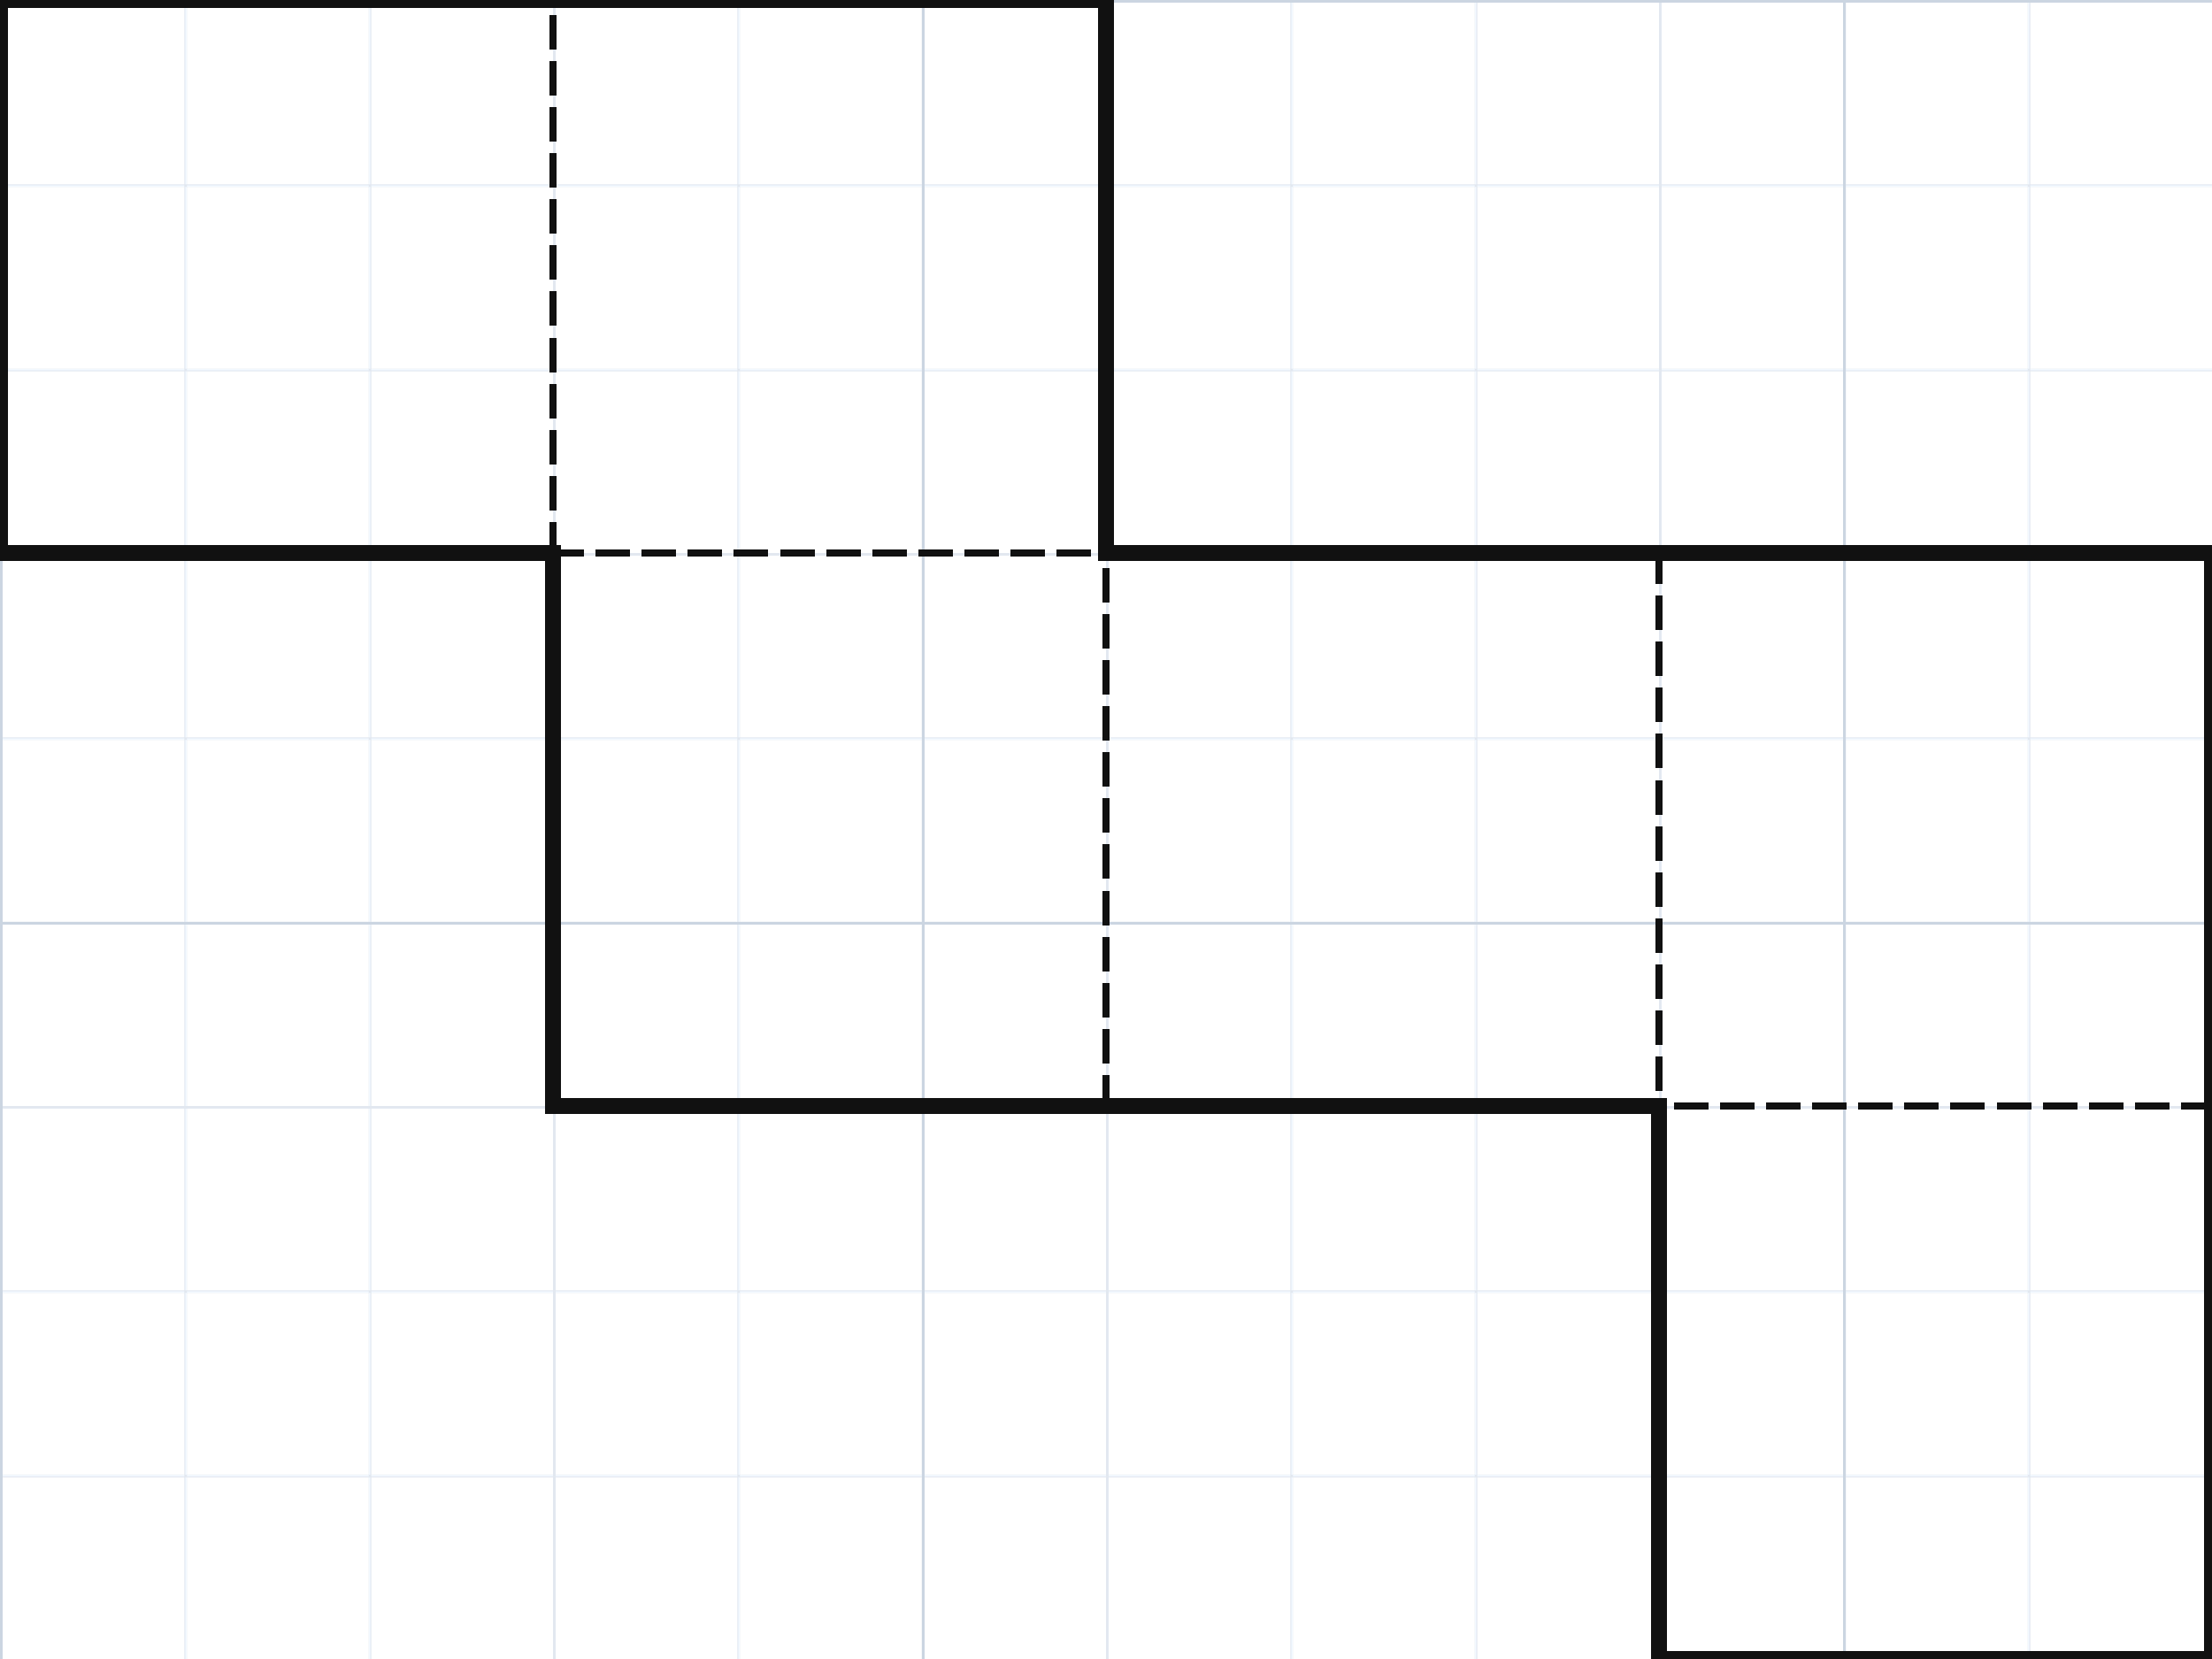
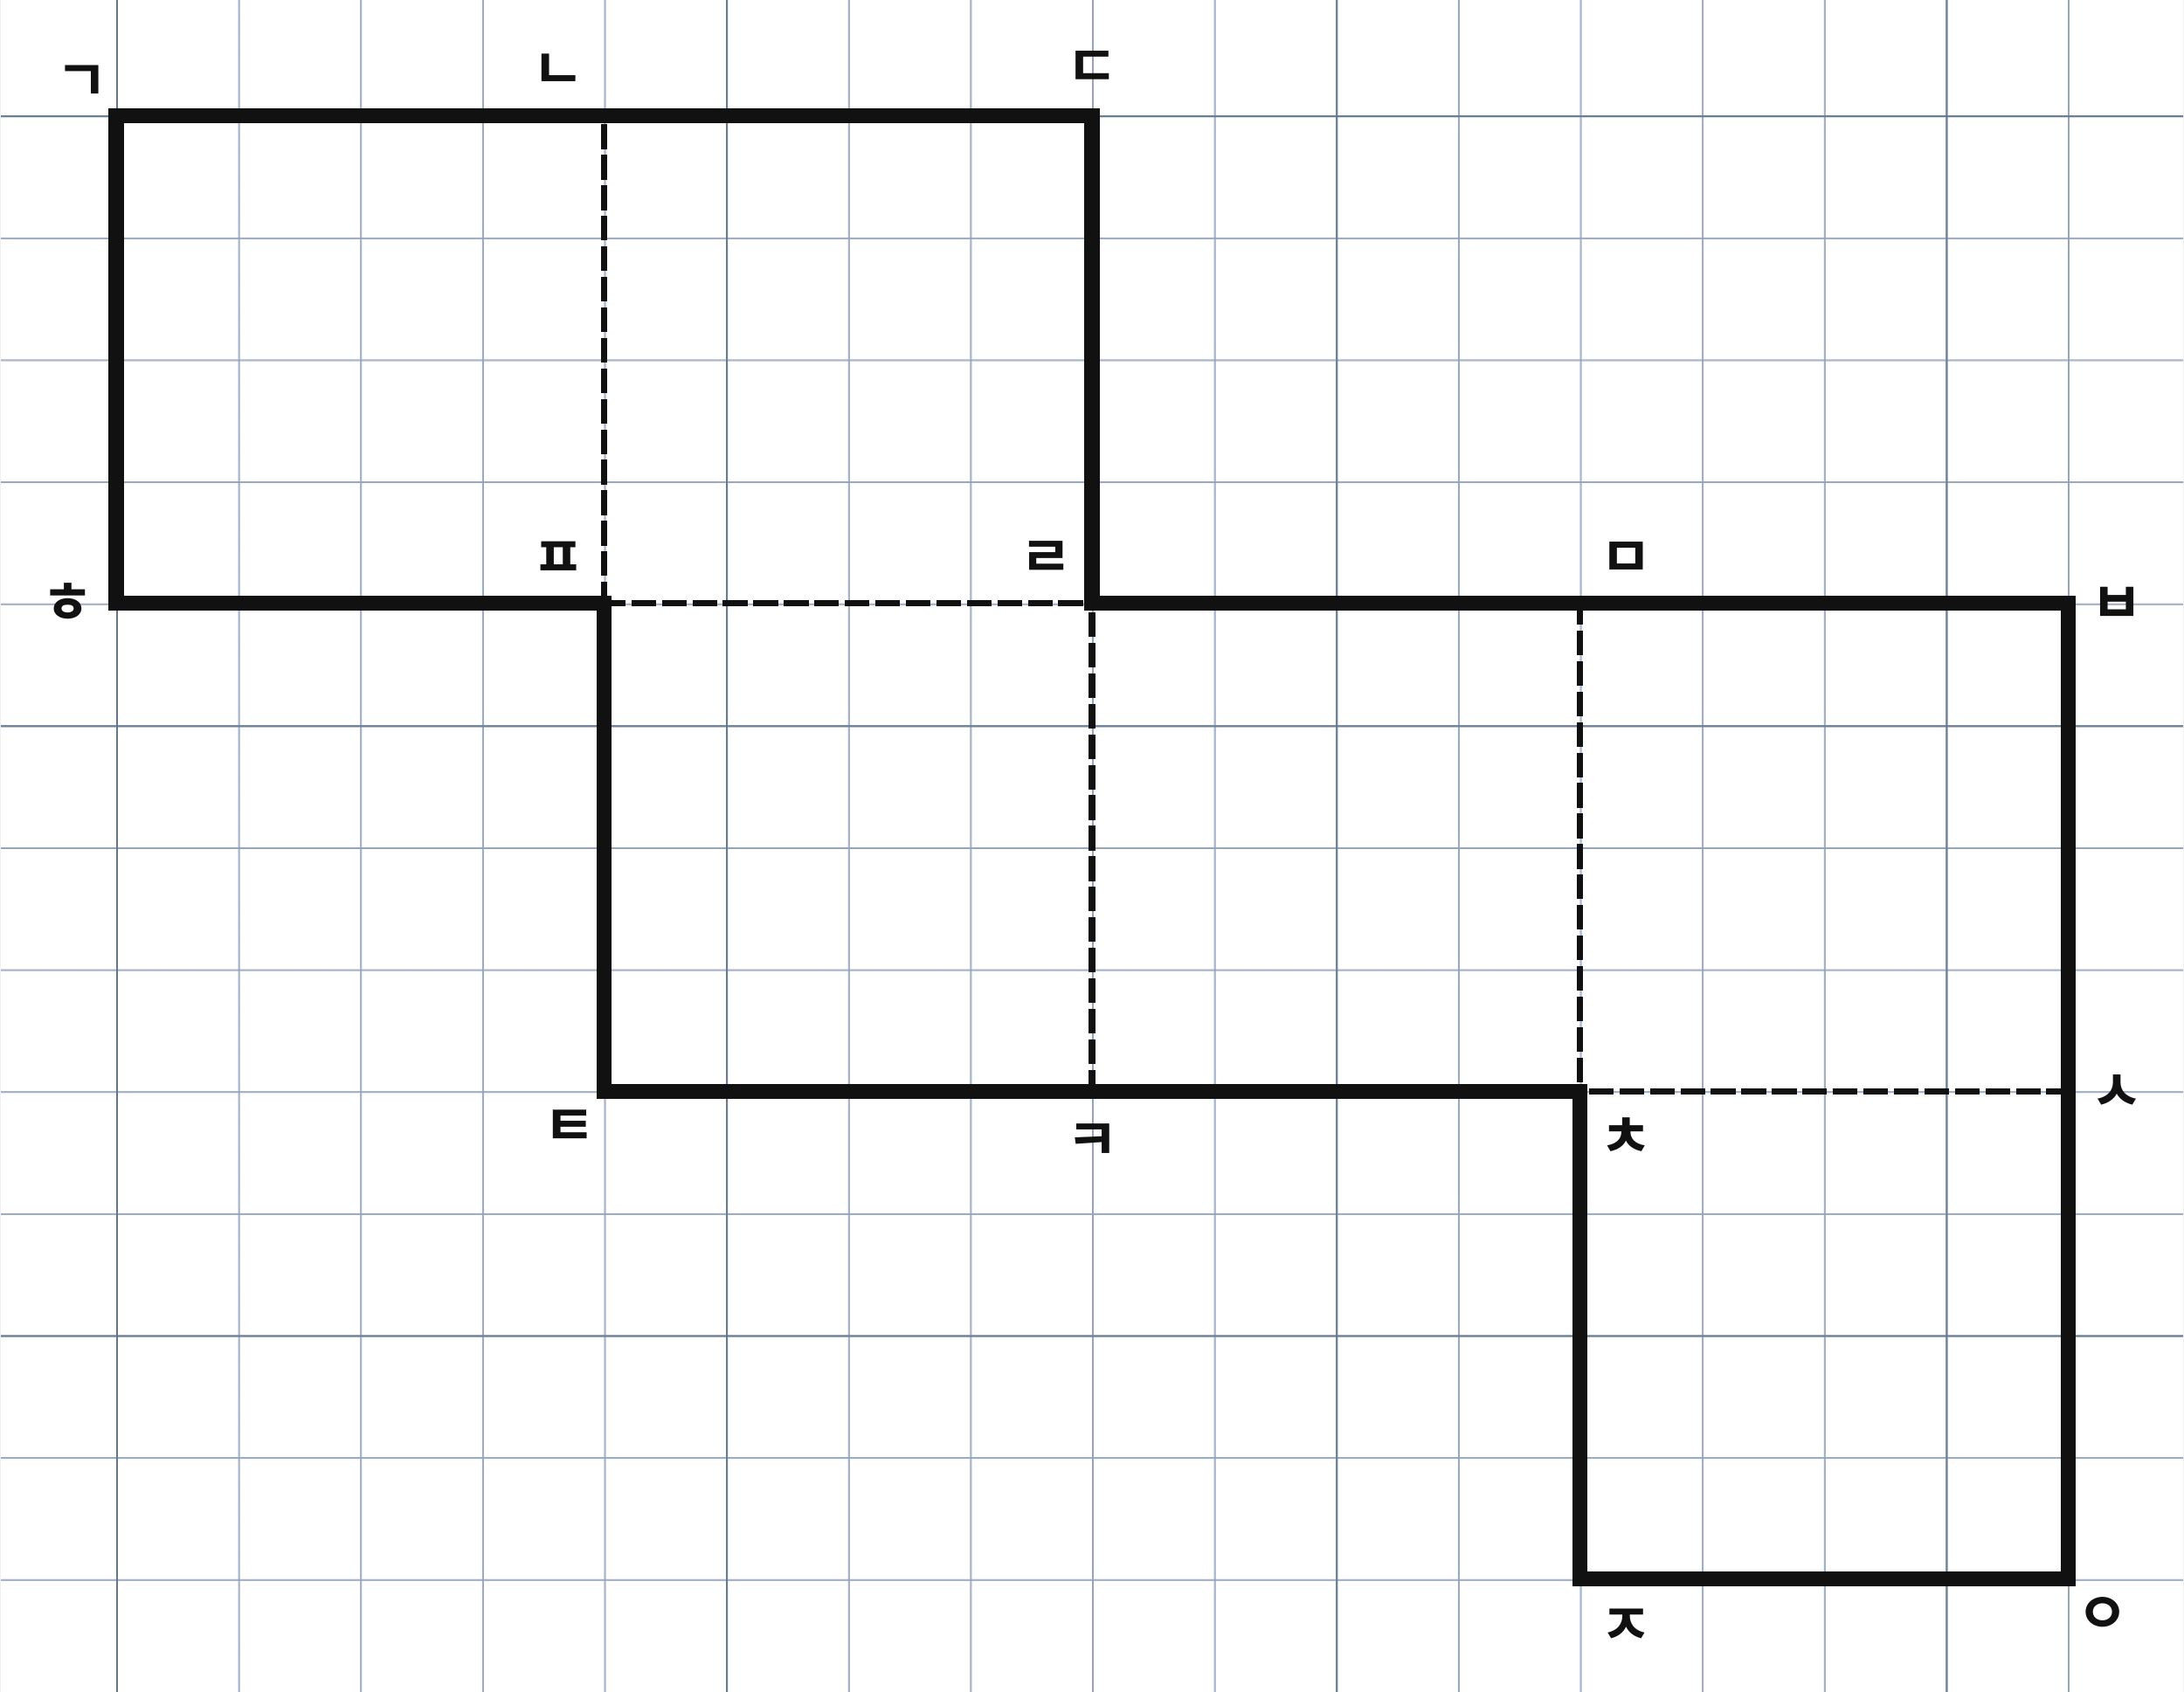
- <svg xmlns="http://www.w3.org/2000/svg" width="480" height="360" viewBox="0 0 480 360" shape-rendering="crispEdges">
+ <svg xmlns="http://www.w3.org/2000/svg" width="716" height="554.67" viewBox="-37.87 -37.87 715.73 554.81" shape-rendering="crispEdges">
  <defs>
    <pattern id="gridMinor" width="40" height="40" patternUnits="userSpaceOnUse">
-       <path d="M 40 0 L 0 0 0 40" fill="none" stroke="#e2e8f0" stroke-width="1" />
+       <path d="M 40 0 L 0 0 0 40" fill="none" stroke="#94a3b8" stroke-width="1.4" />
    </pattern>
    <pattern id="gridMajor" width="200" height="200" patternUnits="userSpaceOnUse">
-       <path d="M 200 0 L 0 0 0 200" fill="none" stroke="#cbd5e1" stroke-width="1" />
+       <path d="M 200 0 L 0 0 0 200" fill="none" stroke="#64748b" stroke-width="1.4" />
    </pattern>
  </defs>
-   <rect width="100%" height="100%" fill="white" />
-   <rect width="100%" height="100%" fill="url(#gridMinor)" />
-   <rect width="100%" height="100%" fill="url(#gridMajor)" />
-   <line x1="240" y1="120" x2="360" y2="120" stroke="#111111" stroke-width="3.5" stroke-linecap="square" />
-   <line x1="360" y1="120" x2="360" y2="240" stroke="#111111" stroke-width="1.5" stroke-linecap="square" stroke-dasharray="6 4" />
-   <line x1="360" y1="240" x2="240" y2="240" stroke="#111111" stroke-width="3.5" stroke-linecap="square" />
-   <line x1="240" y1="240" x2="240" y2="120" stroke="#111111" stroke-width="1.5" stroke-linecap="square" stroke-dasharray="6 4" />
-   <line x1="120" y1="120" x2="240" y2="120" stroke="#111111" stroke-width="1.5" stroke-linecap="square" stroke-dasharray="6 4" />
-   <line x1="240" y1="240" x2="120" y2="240" stroke="#111111" stroke-width="3.5" stroke-linecap="square" />
-   <line x1="120" y1="240" x2="120" y2="120" stroke="#111111" stroke-width="3.5" stroke-linecap="square" />
-   <line x1="360" y1="120" x2="480" y2="120" stroke="#111111" stroke-width="3.5" stroke-linecap="square" />
-   <line x1="480" y1="120" x2="480" y2="240" stroke="#111111" stroke-width="3.5" stroke-linecap="square" />
-   <line x1="480" y1="240" x2="360" y2="240" stroke="#111111" stroke-width="1.5" stroke-linecap="square" stroke-dasharray="6 4" />
-   <line x1="120" y1="0" x2="240" y2="0" stroke="#111111" stroke-width="3.5" stroke-linecap="square" />
-   <line x1="240" y1="0" x2="240" y2="120" stroke="#111111" stroke-width="3.5" stroke-linecap="square" />
-   <line x1="120" y1="120" x2="120" y2="0" stroke="#111111" stroke-width="1.5" stroke-linecap="square" stroke-dasharray="6 4" />
-   <line x1="0" y1="0" x2="120" y2="0" stroke="#111111" stroke-width="3.5" stroke-linecap="square" />
-   <line x1="120" y1="120" x2="0" y2="120" stroke="#111111" stroke-width="3.5" stroke-linecap="square" />
-   <line x1="0" y1="120" x2="0" y2="0" stroke="#111111" stroke-width="3.5" stroke-linecap="square" />
-   <line x1="480" y1="240" x2="480" y2="360" stroke="#111111" stroke-width="3.5" stroke-linecap="square" />
-   <line x1="480" y1="360" x2="360" y2="360" stroke="#111111" stroke-width="3.5" stroke-linecap="square" />
-   <line x1="360" y1="360" x2="360" y2="240" stroke="#111111" stroke-width="3.5" stroke-linecap="square" />
+   <rect width="715.73" height="554.81" fill="white" x="-37.87" y="-37.87" />
+   <rect width="715.73" height="554.81" fill="url(#gridMinor)" x="-37.87" y="-37.87" />
+   <rect width="715.73" height="554.81" fill="url(#gridMajor)" x="-37.87" y="-37.87" />
+   <line x1="320" y1="160" x2="480" y2="160" stroke="#111111" stroke-width="4.9" stroke-linecap="square" />
+   <line x1="480" y1="160" x2="480" y2="320" stroke="#111111" stroke-width="2.1" stroke-linecap="square" stroke-dasharray="6 4" />
+   <line x1="480" y1="320" x2="320" y2="320" stroke="#111111" stroke-width="4.9" stroke-linecap="square" />
+   <line x1="320" y1="320" x2="320" y2="160" stroke="#111111" stroke-width="2.1" stroke-linecap="square" stroke-dasharray="6 4" />
+   <line x1="160" y1="160" x2="320" y2="160" stroke="#111111" stroke-width="2.1" stroke-linecap="square" stroke-dasharray="6 4" />
+   <line x1="320" y1="320" x2="160" y2="320" stroke="#111111" stroke-width="4.9" stroke-linecap="square" />
+   <line x1="160" y1="320" x2="160" y2="160" stroke="#111111" stroke-width="4.9" stroke-linecap="square" />
+   <line x1="480" y1="160" x2="640" y2="160" stroke="#111111" stroke-width="4.9" stroke-linecap="square" />
+   <line x1="640" y1="160" x2="640" y2="320" stroke="#111111" stroke-width="4.9" stroke-linecap="square" />
+   <line x1="640" y1="320" x2="480" y2="320" stroke="#111111" stroke-width="2.1" stroke-linecap="square" stroke-dasharray="6 4" />
+   <line x1="160" y1="0" x2="320" y2="0" stroke="#111111" stroke-width="4.9" stroke-linecap="square" />
+   <line x1="320" y1="0" x2="320" y2="160" stroke="#111111" stroke-width="4.9" stroke-linecap="square" />
+   <line x1="160" y1="160" x2="160" y2="0" stroke="#111111" stroke-width="2.1" stroke-linecap="square" stroke-dasharray="6 4" />
+   <line x1="0" y1="0" x2="160" y2="0" stroke="#111111" stroke-width="4.9" stroke-linecap="square" />
+   <line x1="160" y1="160" x2="0" y2="160" stroke="#111111" stroke-width="4.9" stroke-linecap="square" />
+   <line x1="0" y1="160" x2="0" y2="0" stroke="#111111" stroke-width="4.9" stroke-linecap="square" />
+   <line x1="640" y1="320" x2="640" y2="480" stroke="#111111" stroke-width="4.9" stroke-linecap="square" />
+   <line x1="640" y1="480" x2="480" y2="480" stroke="#111111" stroke-width="4.9" stroke-linecap="square" />
+   <line x1="480" y1="480" x2="480" y2="320" stroke="#111111" stroke-width="4.9" stroke-linecap="square" />
+   <g data-point-labels="true" font-family="sans-serif" font-size="18.67" font-weight="700" fill="#111111" text-anchor="middle" dominant-baseline="middle">
+     <text x="-11.32" y="-11.32">ㄱ</text>
+     <text x="144.92" y="-15.08">ㄴ</text>
+     <text x="320" y="-16">ㄷ</text>
+     <text x="304.92" y="144.92">ㄹ</text>
+     <text x="495.08" y="144.92">ㅁ</text>
+     <text x="656" y="160">ㅂ</text>
+     <text x="656" y="320">ㅅ</text>
+     <text x="651.32" y="491.32">ㅇ</text>
+     <text x="495.08" y="495.08">ㅈ</text>
+     <text x="495.08" y="335.08">ㅊ</text>
+     <text x="320" y="336">ㅋ</text>
+     <text x="148.68" y="331.32">ㅌ</text>
+     <text x="144.92" y="144.92">ㅍ</text>
+     <text x="-16" y="160">ㅎ</text>
+   </g>
</svg>
